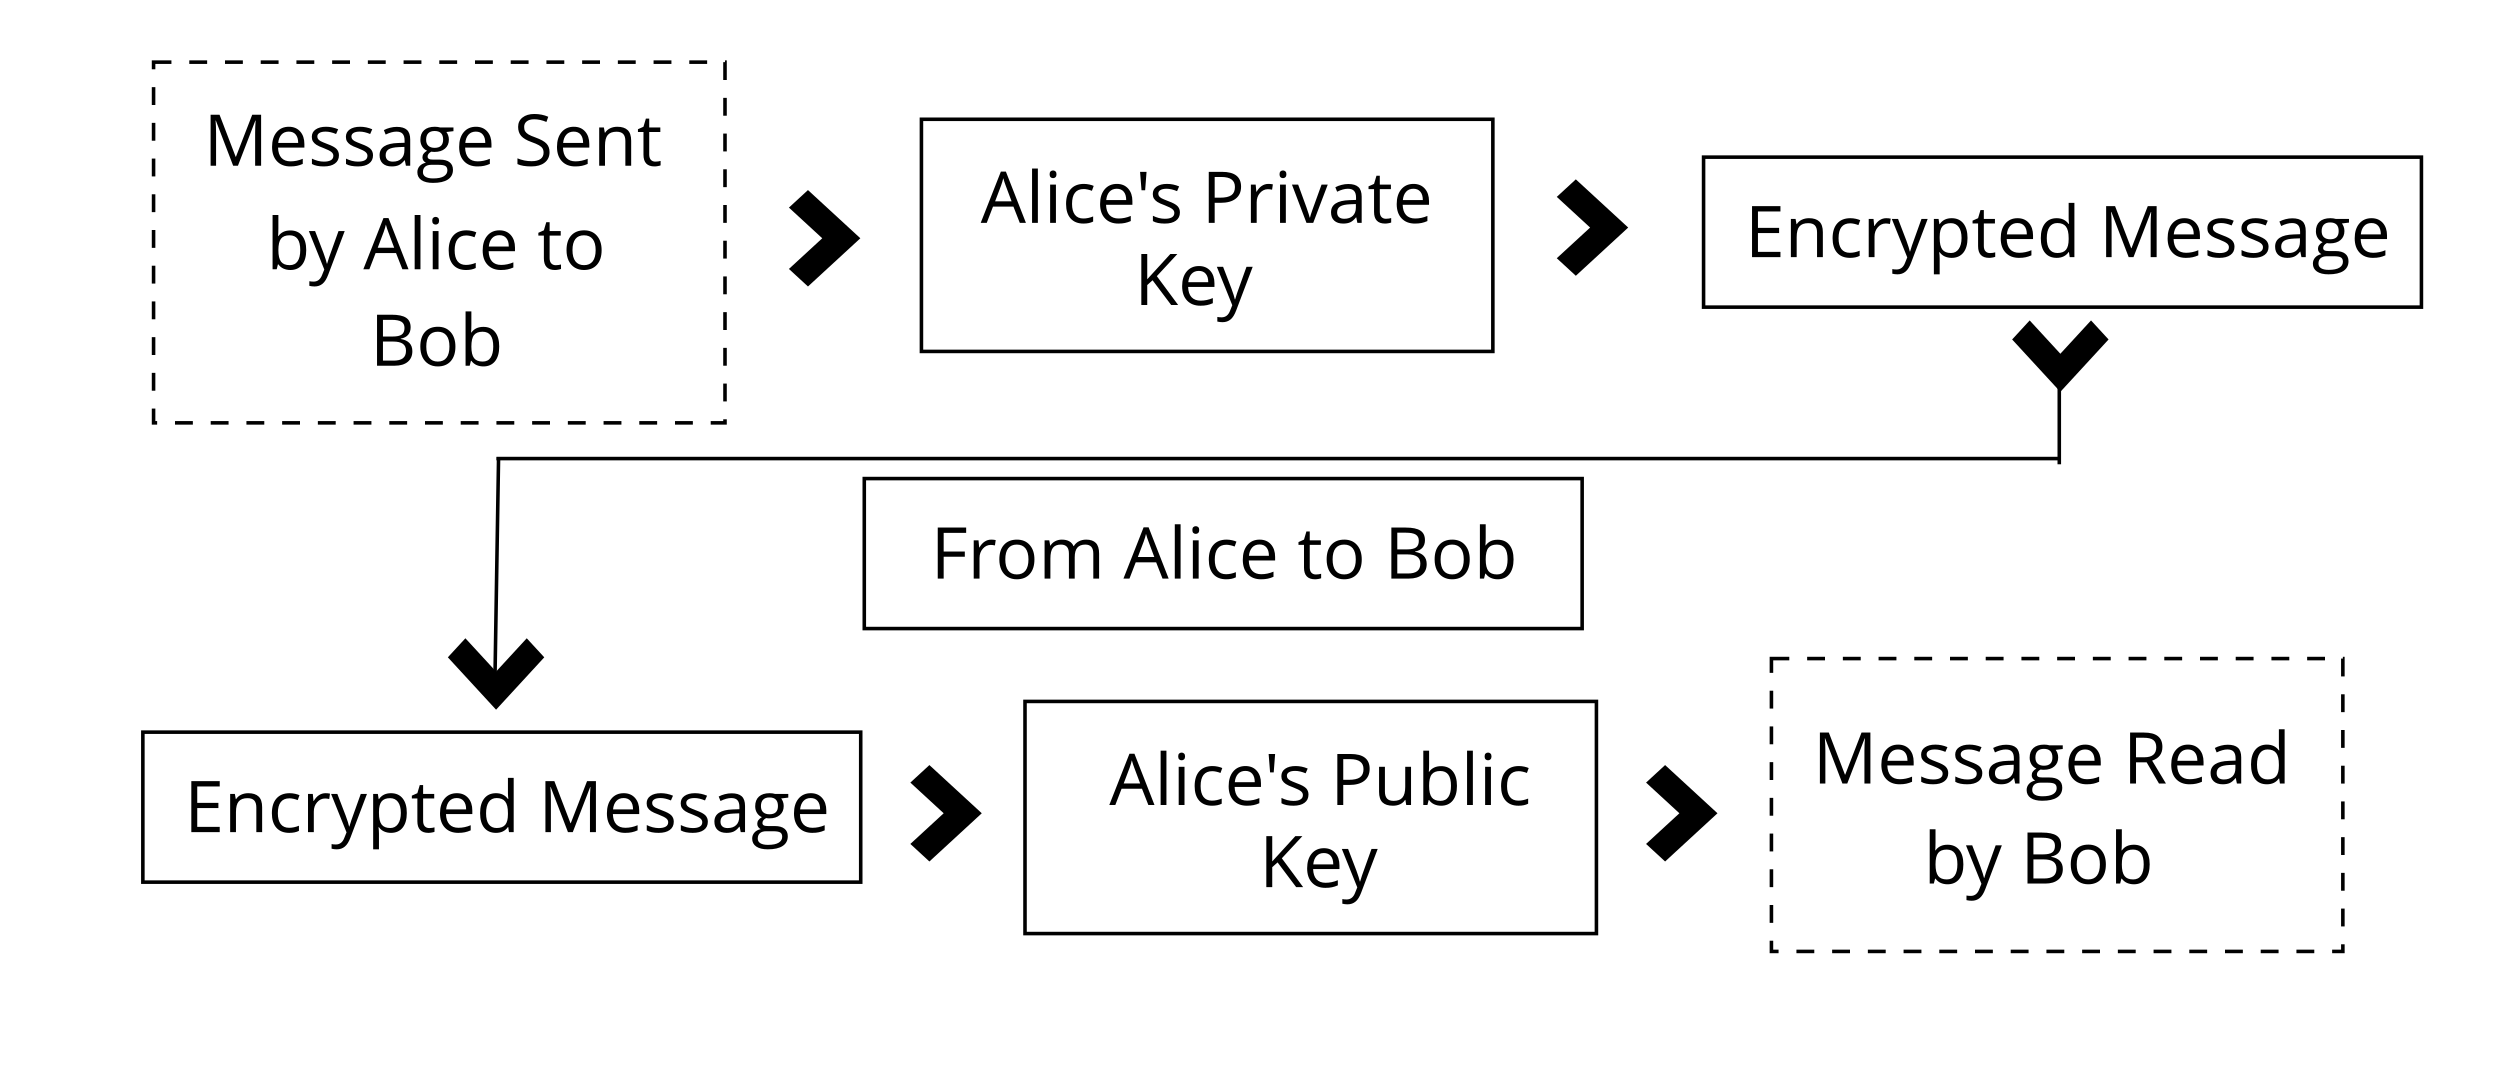
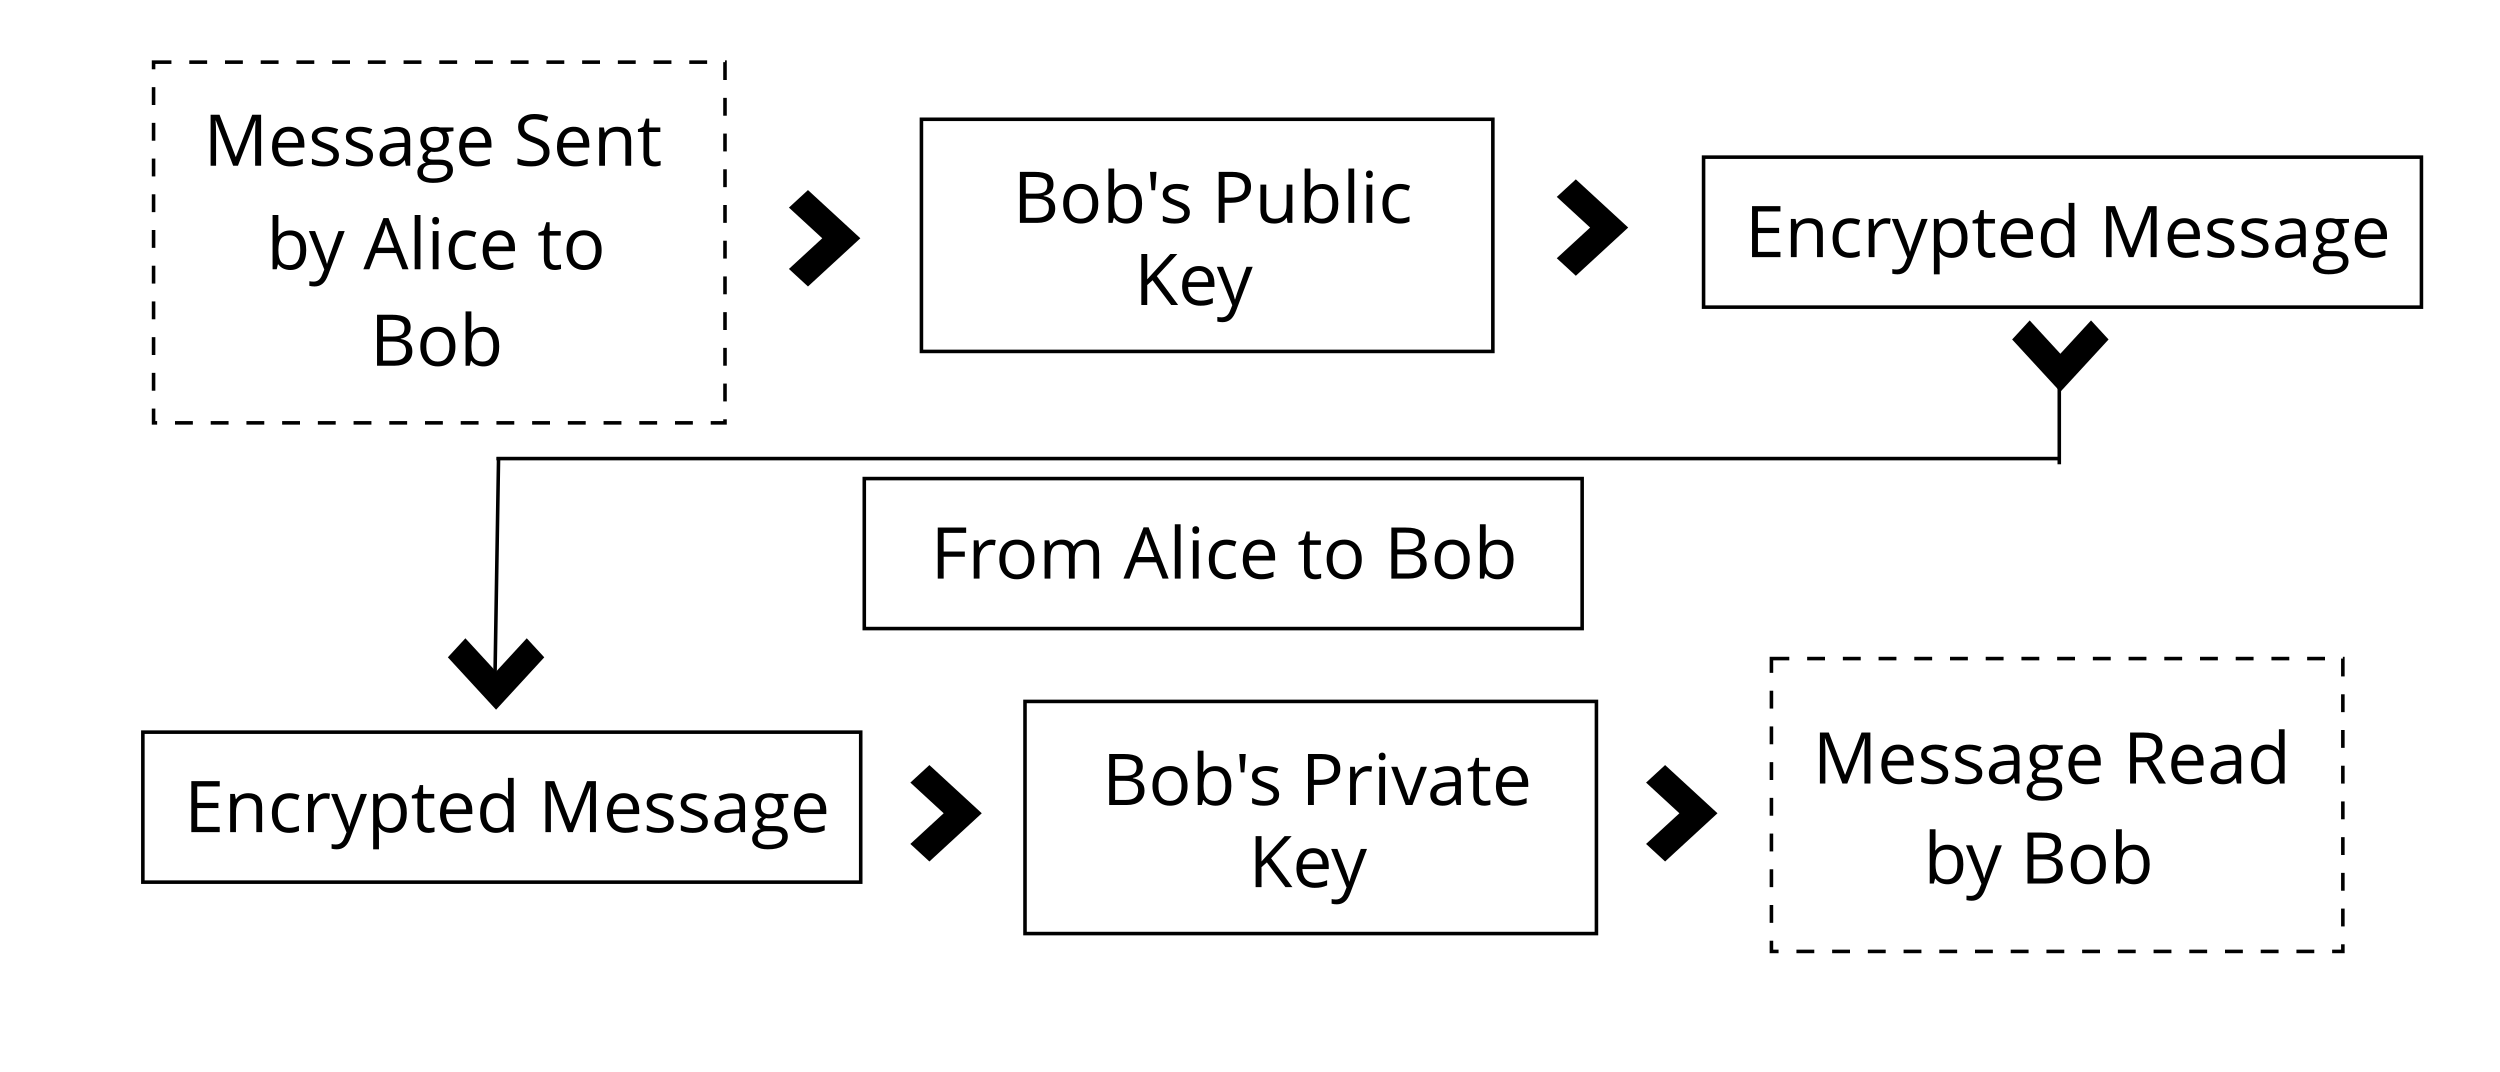
<svg xmlns="http://www.w3.org/2000/svg" width="700" height="300">
  <g id="Layer_1">
-     <path id="svg_7" d="m220.897,75.305l9.332,-8.589l-9.332,-8.589l5.334,-4.909l14.666,13.498l-14.666,13.502" stroke-width="0" stroke="#000000" fill="#000000" />
-     <path id="svg_8" d="m435.897,72.305l9.332,-8.589l-9.332,-8.589l5.334,-4.909l14.666,13.498l-14.666,13.502" stroke-width="0" stroke="#000000" fill="#000000" />
+     <path fill="#000000" stroke="#000000" stroke-width="0" d="m220.897,75.305l9.332,-8.589l-9.332,-8.589l5.334,-4.909l14.666,13.498l-14.666,13.502" id="svg_7" />
+     <path fill="#000000" stroke="#000000" stroke-width="0" d="m435.897,72.305l9.332,-8.589l-9.332,-8.589l5.334,-4.909l14.666,13.498l-14.666,13.502" id="svg_8" />
    <g id="svg_20">
-       <rect stroke="#000000" id="svg_4" height="42" width="201" y="44" x="477" fill="none" />
-       <text xml:space="preserve" text-anchor="start" font-family="'Open Sans'" font-size="20" stroke-width="0" id="svg_5" y="72" x="488.6" stroke="#000000" fill="#000000">Encrypted Message</text>
+       <rect fill="none" x="477" y="44" width="201" height="42" id="svg_4" stroke="#000000" />
+       <text fill="#000000" stroke="#000000" x="488.6" y="72" id="svg_5" stroke-width="0" font-size="20" font-family="'Open Sans'" text-anchor="start" xml:space="preserve">Encrypted Message</text>
    </g>
-     <rect stroke="#000000" id="svg_9" height="65" width="160" y="33.4" x="258" fill="none" />
-     <text xml:space="preserve" text-anchor="start" font-family="'Open Sans'" font-size="20" id="svg_10" y="62.4" x="274.6" stroke-width="0" stroke="#000000" fill="#000000">Alice's Private</text>
-     <text stroke="#000000" xml:space="preserve" text-anchor="start" font-family="'Open Sans'" font-size="20" stroke-width="0" id="svg_11" y="85.4" x="317.6" fill="#000000">Key</text>
+     <rect fill="none" x="258" y="33.4" width="160" height="65" id="svg_9" stroke="#000000" />
+     <text fill="#000000" stroke="#000000" stroke-width="0" x="283.6" y="62.4" id="svg_10" font-size="20" font-family="'Open Sans'" text-anchor="start" xml:space="preserve">Bob's Public</text>
+     <text fill="#000000" x="317.6" y="85.4" id="svg_11" stroke-width="0" font-size="20" font-family="'Open Sans'" text-anchor="start" xml:space="preserve" stroke="#000000">Key</text>
    <g id="svg_22">
-       <rect stroke="#000000" stroke-dasharray="5,5" id="svg_1" height="101" width="160" y="17.4" x="43" fill="none" />
-       <text xml:space="preserve" text-anchor="start" font-family="'Open Sans'" font-size="20" stroke-width="0" id="svg_2" y="46.4" x="57" stroke="#000000" fill="#000000">Message Sent</text>
-       <text xml:space="preserve" text-anchor="start" font-family="'Open Sans'" font-size="20" stroke-width="0" id="svg_13" y="75.4" x="74.6" stroke-dasharray="5,5" stroke="#000000" fill="#000000">by Alice to</text>
-       <text xml:space="preserve" text-anchor="start" font-family="'Open Sans'" font-size="20" id="svg_14" y="102.4" x="103.6" stroke-dasharray="5,5" stroke-width="0" stroke="#000000" fill="#000000">Bob</text>
+       <rect fill="none" x="43" y="17.4" width="160" height="101" id="svg_1" stroke-dasharray="5,5" stroke="#000000" />
+       <text fill="#000000" stroke="#000000" x="57" y="46.4" id="svg_2" stroke-width="0" font-size="20" font-family="'Open Sans'" text-anchor="start" xml:space="preserve">Message Sent</text>
+       <text fill="#000000" stroke="#000000" stroke-dasharray="5,5" x="74.6" y="75.4" id="svg_13" stroke-width="0" font-size="20" font-family="'Open Sans'" text-anchor="start" xml:space="preserve">by Alice to</text>
+       <text fill="#000000" stroke="#000000" stroke-width="0" stroke-dasharray="5,5" x="103.6" y="102.4" id="svg_14" font-size="20" font-family="'Open Sans'" text-anchor="start" xml:space="preserve">Bob</text>
    </g>
    <g id="svg_23">
-       <rect stroke="#000000" stroke-dasharray="5,5" id="svg_12" height="82" width="160" y="184.4" x="496" fill="none" />
-       <text xml:space="preserve" text-anchor="start" font-family="'Open Sans'" font-size="20" id="svg_17" y="219.4" x="507.6" fill="#000000">Message Read</text>
-       <text xml:space="preserve" text-anchor="start" font-family="'Open Sans'" font-size="20" id="svg_19" y="247.4" x="538.6" stroke-dasharray="5,5" fill="#000000">by Bob</text>
+       <rect fill="none" x="496" y="184.4" width="160" height="82" id="svg_12" stroke-dasharray="5,5" stroke="#000000" />
+       <text fill="#000000" x="507.6" y="219.4" id="svg_17" font-size="20" font-family="'Open Sans'" text-anchor="start" xml:space="preserve">Message Read</text>
+       <text fill="#000000" stroke-dasharray="5,5" x="538.6" y="247.4" id="svg_19" font-size="20" font-family="'Open Sans'" text-anchor="start" xml:space="preserve">by Bob</text>
    </g>
    <g id="svg_26">
-       <rect stroke="#000000" id="svg_24" height="42" width="201" y="205" x="40" fill="none" />
-       <text xml:space="preserve" text-anchor="start" font-family="'Open Sans'" font-size="20" stroke-width="0" id="svg_25" y="233" x="51.6" stroke="#000000" fill="#000000">Encrypted Message</text>
+       <rect fill="none" x="40" y="205" width="201" height="42" id="svg_24" stroke="#000000" />
+       <text fill="#000000" stroke="#000000" x="51.6" y="233" id="svg_25" stroke-width="0" font-size="20" font-family="'Open Sans'" text-anchor="start" xml:space="preserve">Encrypted Message</text>
    </g>
-     <path id="svg_27" d="m254.897,236.305l9.332,-8.589l-9.332,-8.589l5.334,-4.909l14.666,13.498l-14.666,13.502" stroke-width="0" stroke="#000000" fill="#000000" />
-     <rect stroke="#000000" id="svg_28" height="65" width="160" y="196.4" x="287" fill="none" />
-     <text xml:space="preserve" text-anchor="start" font-family="'Open Sans'" font-size="20" id="svg_29" y="225.4" x="310.6" stroke-width="0" stroke="#000000" fill="#000000">Alice's Public</text>
-     <text stroke="#000000" xml:space="preserve" text-anchor="start" font-family="'Open Sans'" font-size="20" stroke-width="0" id="svg_30" y="248.4" x="352.6" fill="#000000">Key</text>
-     <path id="svg_32" d="m460.897,236.305l9.332,-8.589l-9.332,-8.589l5.334,-4.909l14.666,13.498l-14.666,13.502" stroke-width="0" stroke="#000000" fill="#000000" />
-     <line id="svg_33" y2="130" x2="576.6" y1="100" x1="576.6" stroke="#000000" fill="none" />
-     <line stroke="#000000" id="svg_34" y2="128.4" x2="139" y1="128.4" x1="577" fill="none" />
-     <line id="svg_35" y2="189.4" x2="138.6" y1="128" x1="139.6" stroke="#000000" fill="none" />
+     <path fill="#000000" stroke="#000000" stroke-width="0" d="m254.897,236.305l9.332,-8.589l-9.332,-8.589l5.334,-4.909l14.666,13.498l-14.666,13.502" id="svg_27" />
+     <rect fill="none" x="287" y="196.4" width="160" height="65" id="svg_28" stroke="#000000" />
+     <text fill="#000000" stroke="#000000" stroke-width="0" x="308.6" y="225.4" id="svg_29" font-size="20" font-family="'Open Sans'" text-anchor="start" xml:space="preserve">Bob's Private</text>
+     <text fill="#000000" x="349.6" y="248.4" id="svg_30" stroke-width="0" font-size="20" font-family="'Open Sans'" text-anchor="start" xml:space="preserve" stroke="#000000">Key</text>
+     <path fill="#000000" stroke="#000000" stroke-width="0" d="m460.897,236.305l9.332,-8.589l-9.332,-8.589l5.334,-4.909l14.666,13.498l-14.666,13.502" id="svg_32" />
+     <line fill="none" stroke="#000000" x1="576.6" y1="100" x2="576.6" y2="130" id="svg_33" />
+     <line fill="none" x1="577" y1="128.4" x2="139" y2="128.4" id="svg_34" stroke="#000000" />
+     <line fill="none" stroke="#000000" x1="139.6" y1="128" x2="138.6" y2="189.4" id="svg_35" />
    <g id="svg_39">
-       <rect stroke="#000000" id="svg_36" height="42" width="201" y="134" x="242" fill="none" />
-       <text xml:space="preserve" text-anchor="start" font-family="'Open Sans'" font-size="20" stroke-width="0" id="svg_37" y="162" x="260.6" stroke="#000000" fill="#000000">From Alice to Bob</text>
+       <rect fill="none" x="242" y="134" width="201" height="42" id="svg_36" stroke="#000000" />
+       <text fill="#000000" stroke="#000000" x="260.6" y="162" id="svg_37" stroke-width="0" font-size="20" font-family="'Open Sans'" text-anchor="start" xml:space="preserve">From Alice to Bob</text>
    </g>
-     <path transform="rotate(90 138.897 188.718)" id="svg_40" d="m128.897,197.305l9.332,-8.589l-9.332,-8.589l5.334,-4.909l14.666,13.498l-14.666,13.502" stroke-width="0" stroke="#000000" fill="#000000" />
-     <path transform="rotate(90 576.897 99.718)" id="svg_42" d="m566.897,108.305l9.332,-8.589l-9.332,-8.589l5.334,-4.909l14.666,13.498l-14.666,13.502" stroke-width="0" stroke="#000000" fill="#000000" />
+     <path fill="#000000" stroke="#000000" stroke-width="0" d="m128.897,197.305l9.332,-8.589l-9.332,-8.589l5.334,-4.909l14.666,13.498l-14.666,13.502" id="svg_40" transform="rotate(90 138.897 188.718)" />
+     <path fill="#000000" stroke="#000000" stroke-width="0" d="m566.897,108.305l9.332,-8.589l-9.332,-8.589l5.334,-4.909l14.666,13.498l-14.666,13.502" id="svg_42" transform="rotate(90 576.897 99.718)" />
  </g>
</svg>
